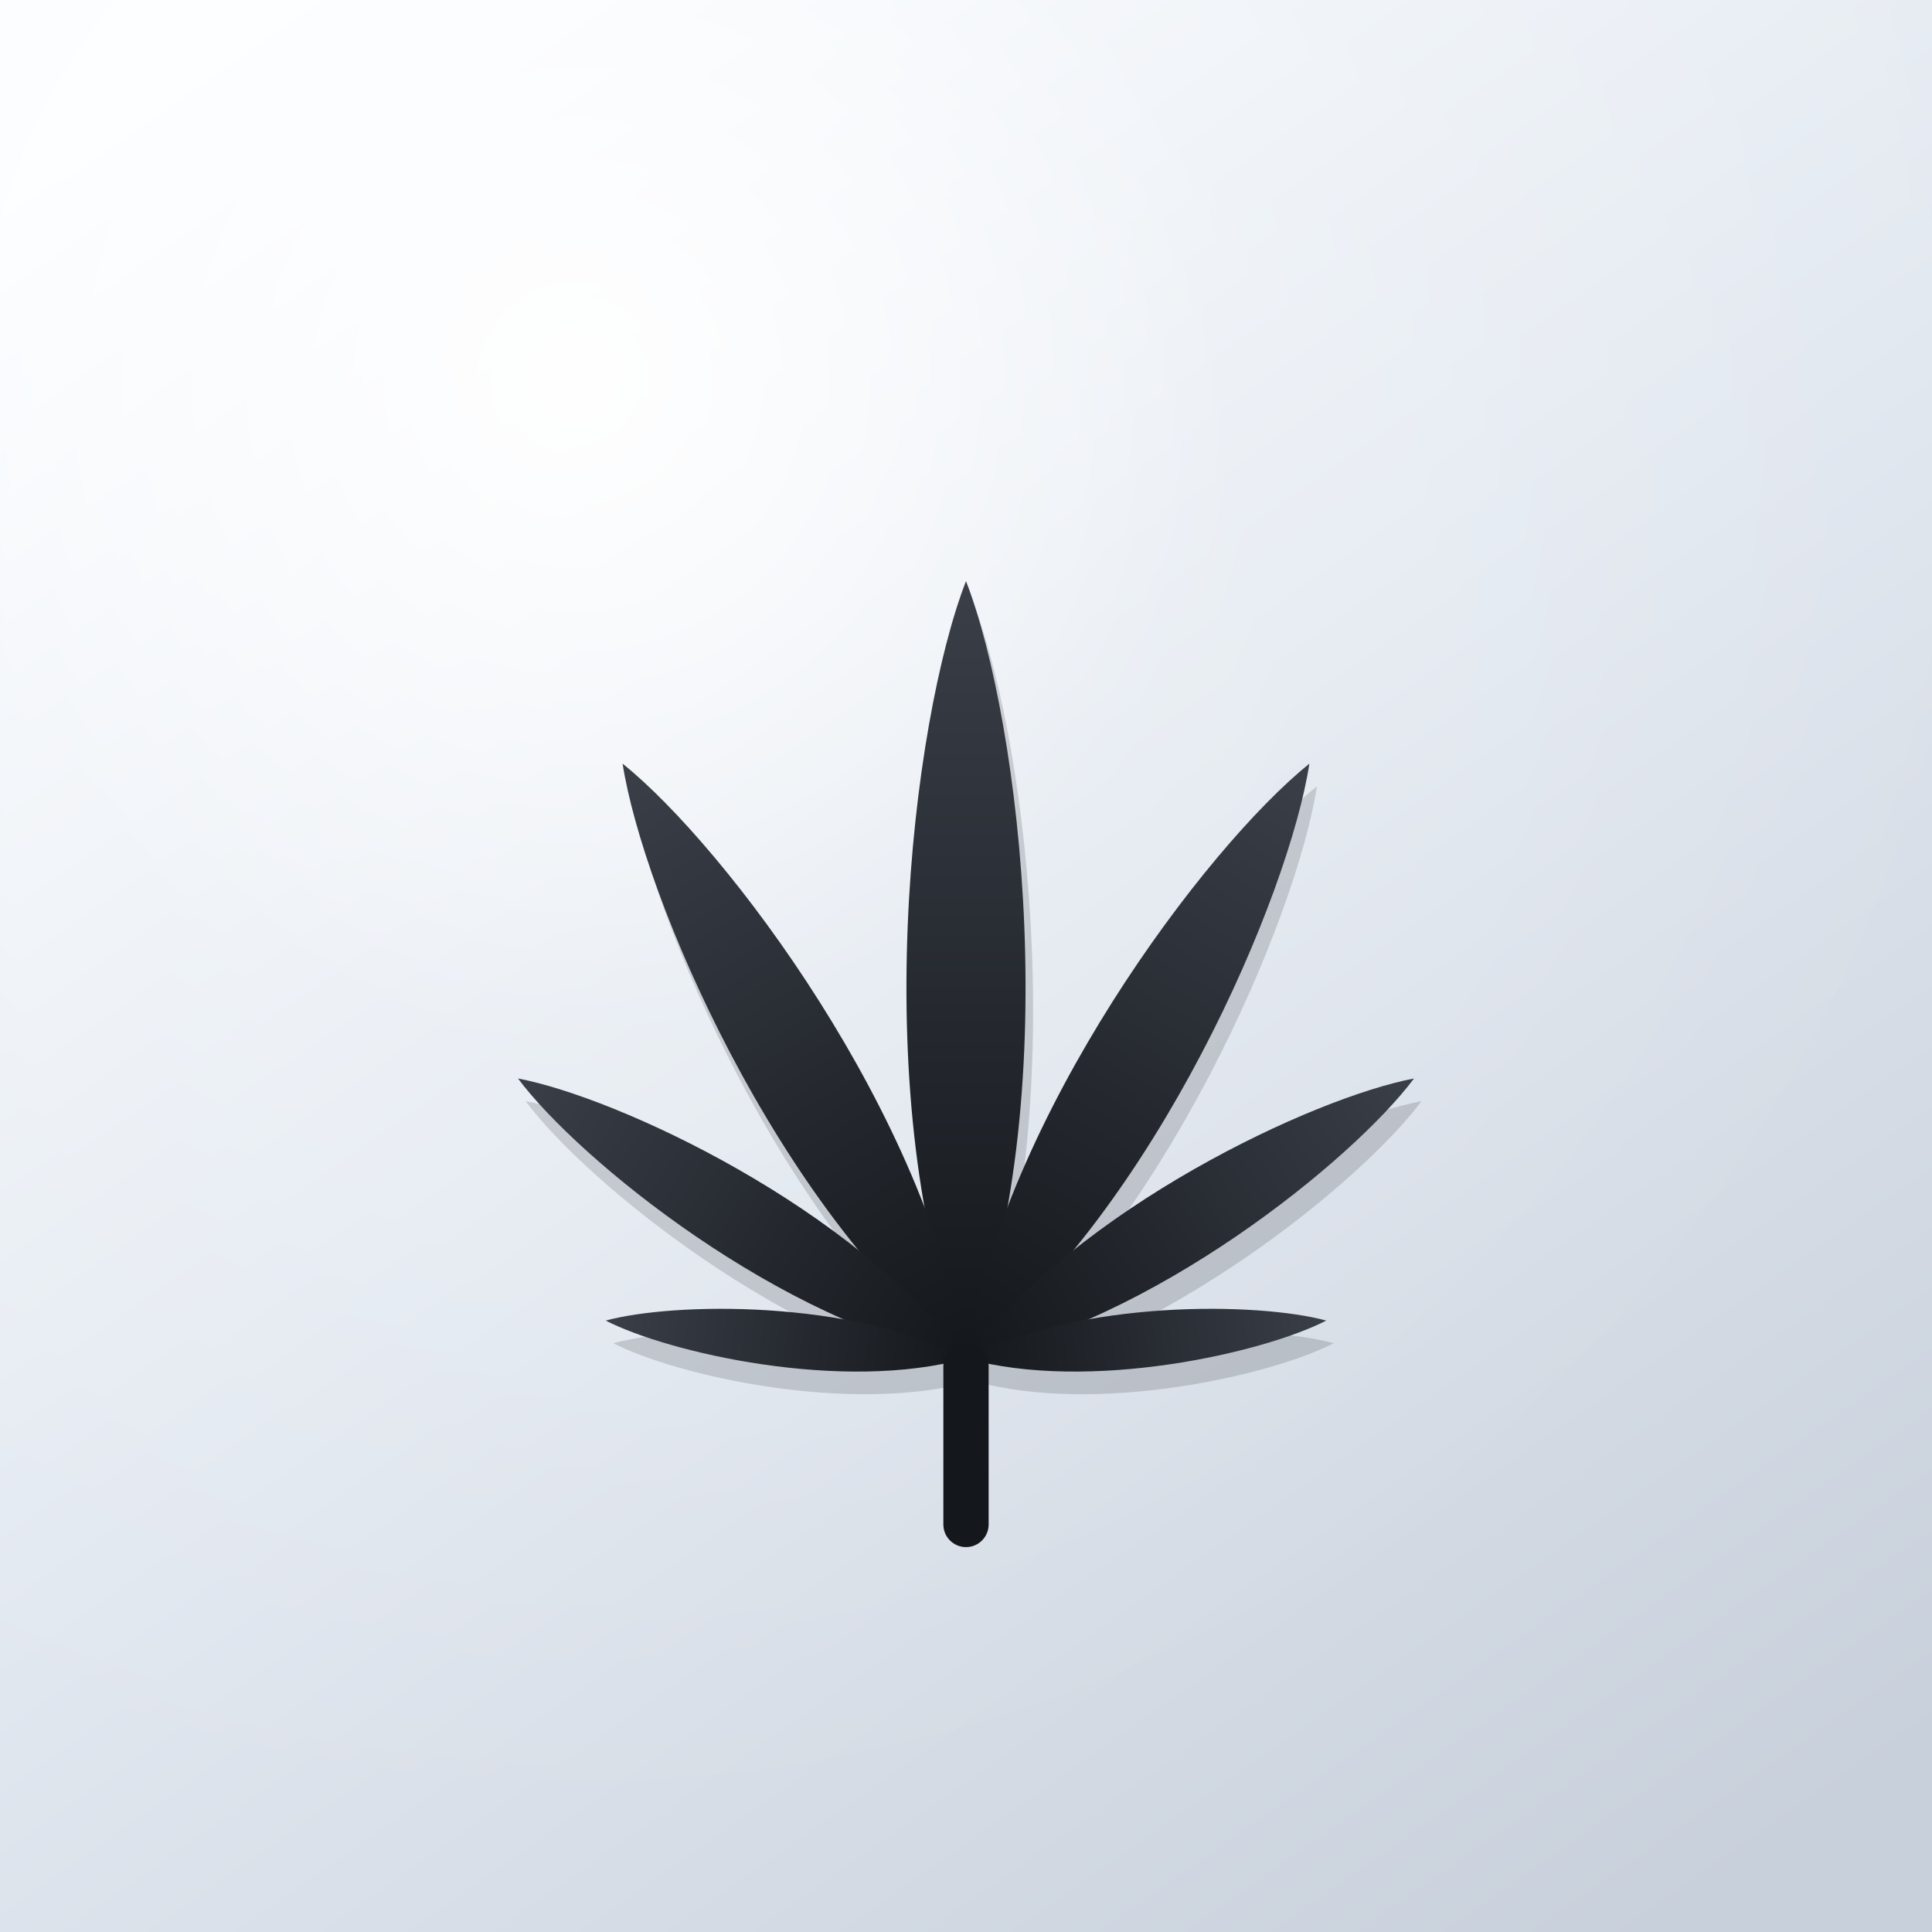
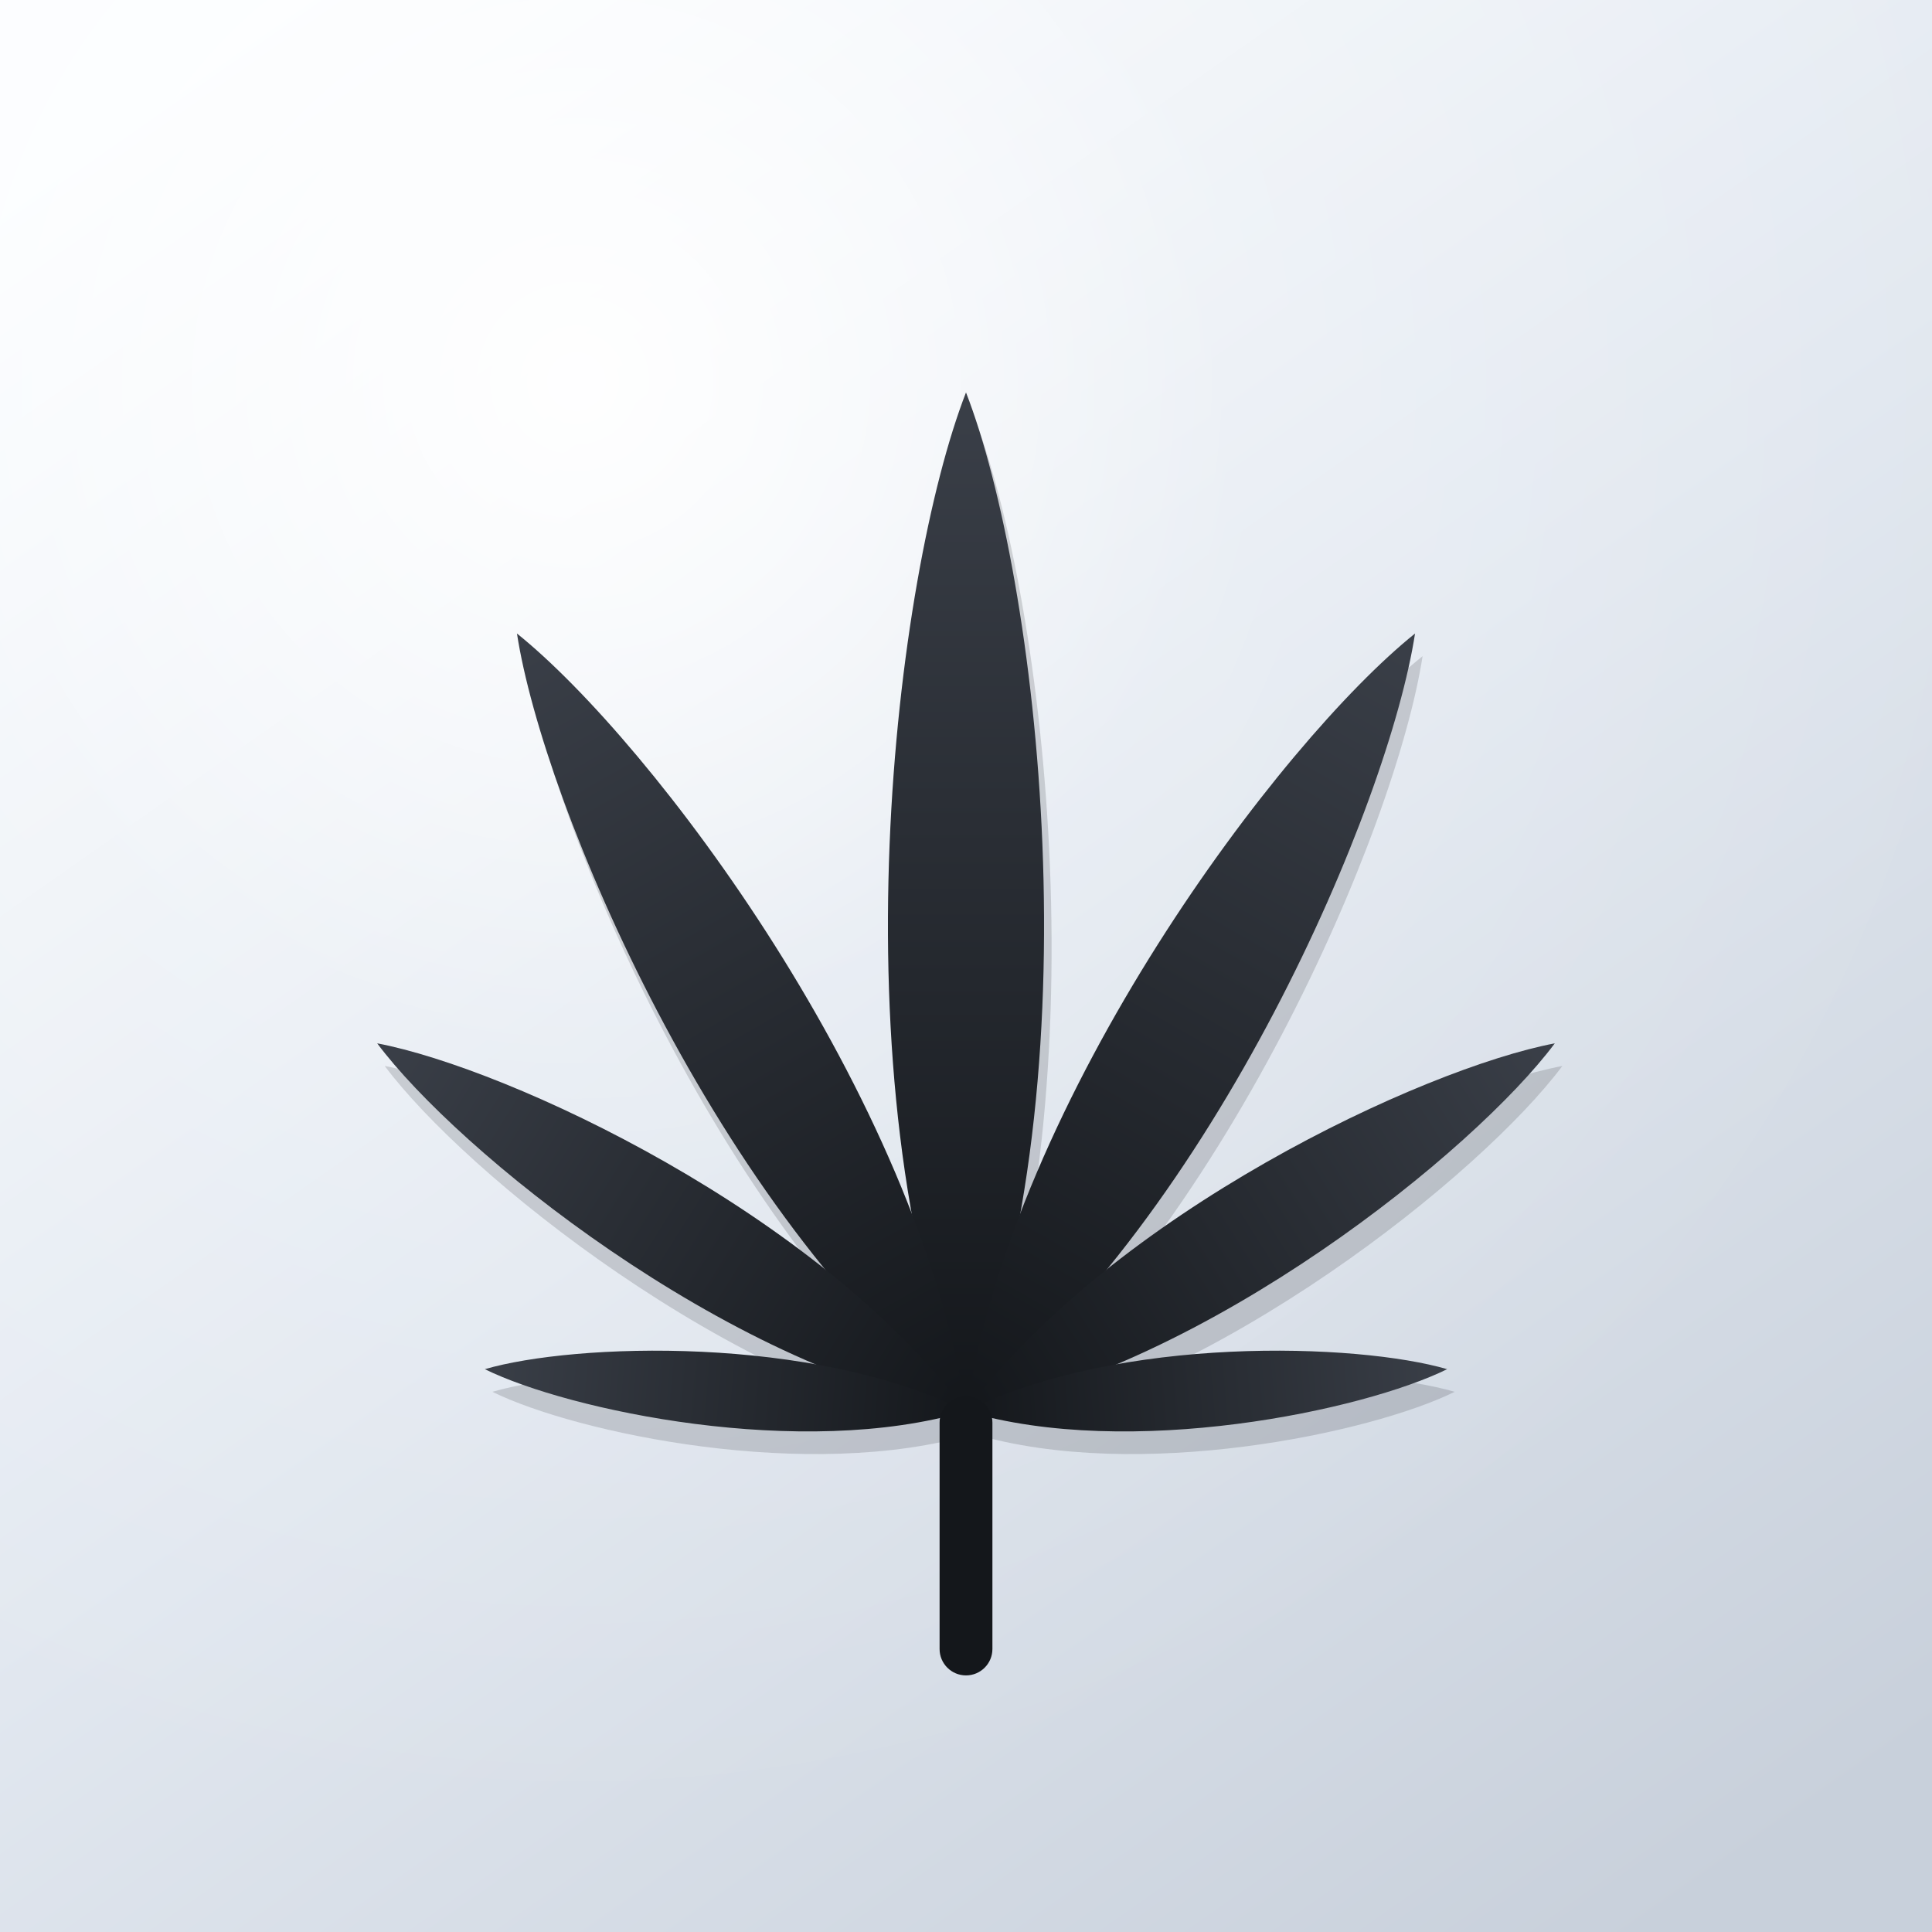
<svg xmlns="http://www.w3.org/2000/svg" viewBox="0 0 512 512" width="512" height="512">
  <defs>
    <linearGradient id="verre" x1="0.15" y1="0" x2="0.85" y2="1">
      <stop offset="0" stop-color="#fbfdff" />
      <stop offset="0.5" stop-color="#e2e8f0" />
      <stop offset="1" stop-color="#c8d0db" />
    </linearGradient>
    <radialGradient id="reflet" cx="0.3" cy="0.2" r="0.75">
      <stop offset="0" stop-color="#ffffff" stop-opacity="0.95" />
      <stop offset="0.45" stop-color="#ffffff" stop-opacity="0.18" />
      <stop offset="1" stop-color="#ffffff" stop-opacity="0" />
    </radialGradient>
    <linearGradient id="feuille" x1="0" y1="0" x2="0" y2="1">
      <stop offset="0" stop-color="#3a3f48" />
      <stop offset="1" stop-color="#14171b" />
    </linearGradient>
  </defs>
  <rect width="512" height="512" fill="url(#verre)" />
  <rect width="512" height="512" fill="url(#reflet)" />
-   <g transform="translate(258,366)" fill="#0c0f14" opacity="0.16">
-     <g transform="rotate(0)   scale(206)">
+   <g transform="translate(258,380)" fill="#0c0f14" opacity="0.16">
+     <g transform="rotate(0)   scale(270)">
      <path d="M0,0 C-0.13,-0.33 -0.07,-0.82 0,-1 C0.07,-0.82 0.13,-0.33 0,0 Z" />
    </g>
-     <g transform="rotate(30)  scale(182)">
+     <g transform="rotate(30)  scale(238)">
      <path d="M0,0 C-0.13,-0.33 -0.07,-0.82 0,-1 C0.07,-0.82 0.13,-0.33 0,0 Z" />
    </g>
-     <g transform="rotate(-30) scale(182)">
+     <g transform="rotate(-30) scale(238)">
      <path d="M0,0 C-0.13,-0.33 -0.07,-0.82 0,-1 C0.07,-0.82 0.13,-0.33 0,0 Z" />
    </g>
-     <g transform="rotate(58)  scale(140)">
+     <g transform="rotate(58)  scale(184)">
      <path d="M0,0 C-0.13,-0.33 -0.07,-0.82 0,-1 C0.07,-0.82 0.13,-0.33 0,0 Z" />
    </g>
-     <g transform="rotate(-58) scale(140)">
+     <g transform="rotate(-58) scale(184)">
      <path d="M0,0 C-0.13,-0.33 -0.07,-0.82 0,-1 C0.07,-0.82 0.13,-0.33 0,0 Z" />
    </g>
-     <g transform="rotate(84)  scale(96)">
+     <g transform="rotate(85)  scale(128)">
      <path d="M0,0 C-0.13,-0.33 -0.07,-0.82 0,-1 C0.07,-0.82 0.13,-0.33 0,0 Z" />
    </g>
-     <g transform="rotate(-84) scale(96)">
+     <g transform="rotate(-85) scale(128)">
      <path d="M0,0 C-0.13,-0.33 -0.07,-0.82 0,-1 C0.07,-0.82 0.13,-0.33 0,0 Z" />
    </g>
  </g>
-   <g transform="translate(256,360)" fill="url(#feuille)">
-     <g transform="rotate(0)   scale(206)">
+   <g transform="translate(256,374)" fill="url(#feuille)">
+     <g transform="rotate(0)   scale(270)">
      <path d="M0,0 C-0.13,-0.33 -0.07,-0.82 0,-1 C0.07,-0.82 0.13,-0.33 0,0 Z" />
    </g>
-     <g transform="rotate(30)  scale(182)">
+     <g transform="rotate(30)  scale(238)">
      <path d="M0,0 C-0.13,-0.33 -0.07,-0.82 0,-1 C0.07,-0.82 0.13,-0.33 0,0 Z" />
    </g>
-     <g transform="rotate(-30) scale(182)">
+     <g transform="rotate(-30) scale(238)">
      <path d="M0,0 C-0.13,-0.33 -0.07,-0.82 0,-1 C0.07,-0.82 0.13,-0.33 0,0 Z" />
    </g>
-     <g transform="rotate(58)  scale(140)">
+     <g transform="rotate(58)  scale(184)">
      <path d="M0,0 C-0.13,-0.33 -0.07,-0.82 0,-1 C0.07,-0.82 0.13,-0.33 0,0 Z" />
    </g>
-     <g transform="rotate(-58) scale(140)">
+     <g transform="rotate(-58) scale(184)">
      <path d="M0,0 C-0.13,-0.33 -0.07,-0.82 0,-1 C0.07,-0.82 0.13,-0.33 0,0 Z" />
    </g>
-     <g transform="rotate(84)  scale(96)">
+     <g transform="rotate(85)  scale(128)">
      <path d="M0,0 C-0.13,-0.33 -0.07,-0.82 0,-1 C0.07,-0.82 0.13,-0.33 0,0 Z" />
    </g>
-     <g transform="rotate(-84) scale(96)">
+     <g transform="rotate(-85) scale(128)">
      <path d="M0,0 C-0.13,-0.33 -0.07,-0.82 0,-1 C0.07,-0.82 0.13,-0.33 0,0 Z" />
    </g>
  </g>
-   <rect x="250" y="356" width="12" height="54" rx="6" fill="#14171b" />
+   <rect x="249" y="370" width="14" height="74" rx="7" fill="#14171b" />
</svg>
